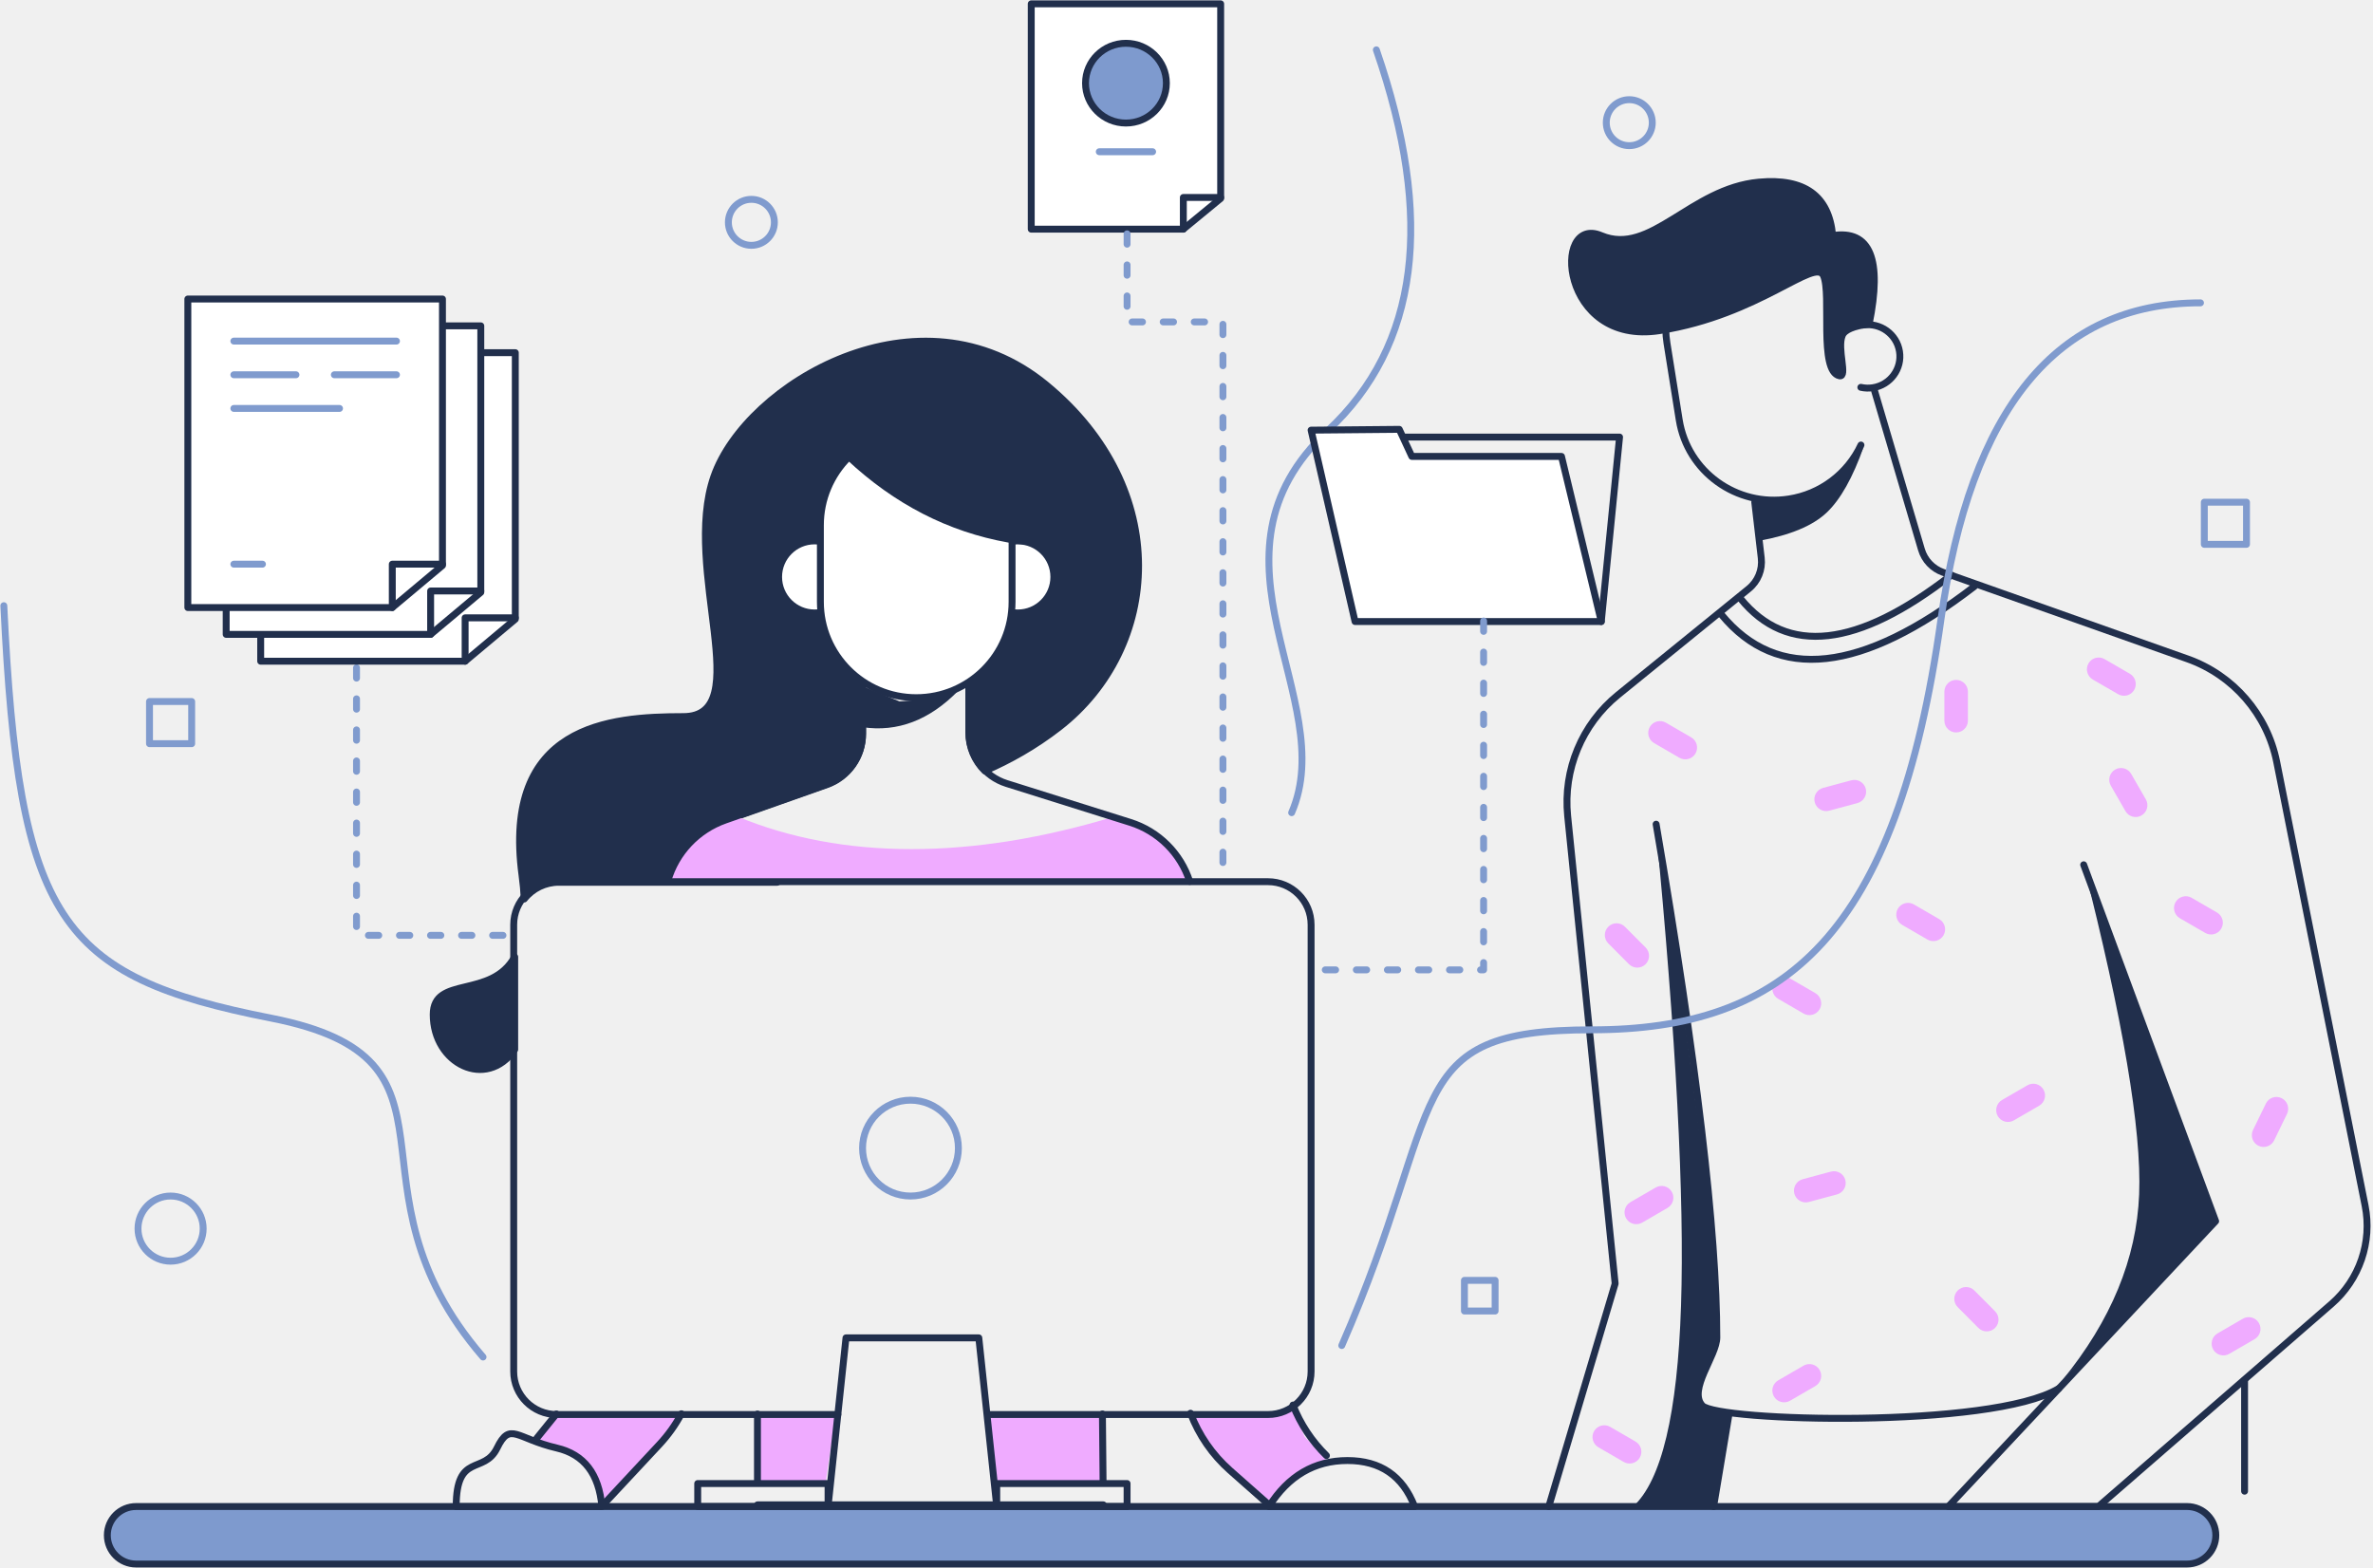
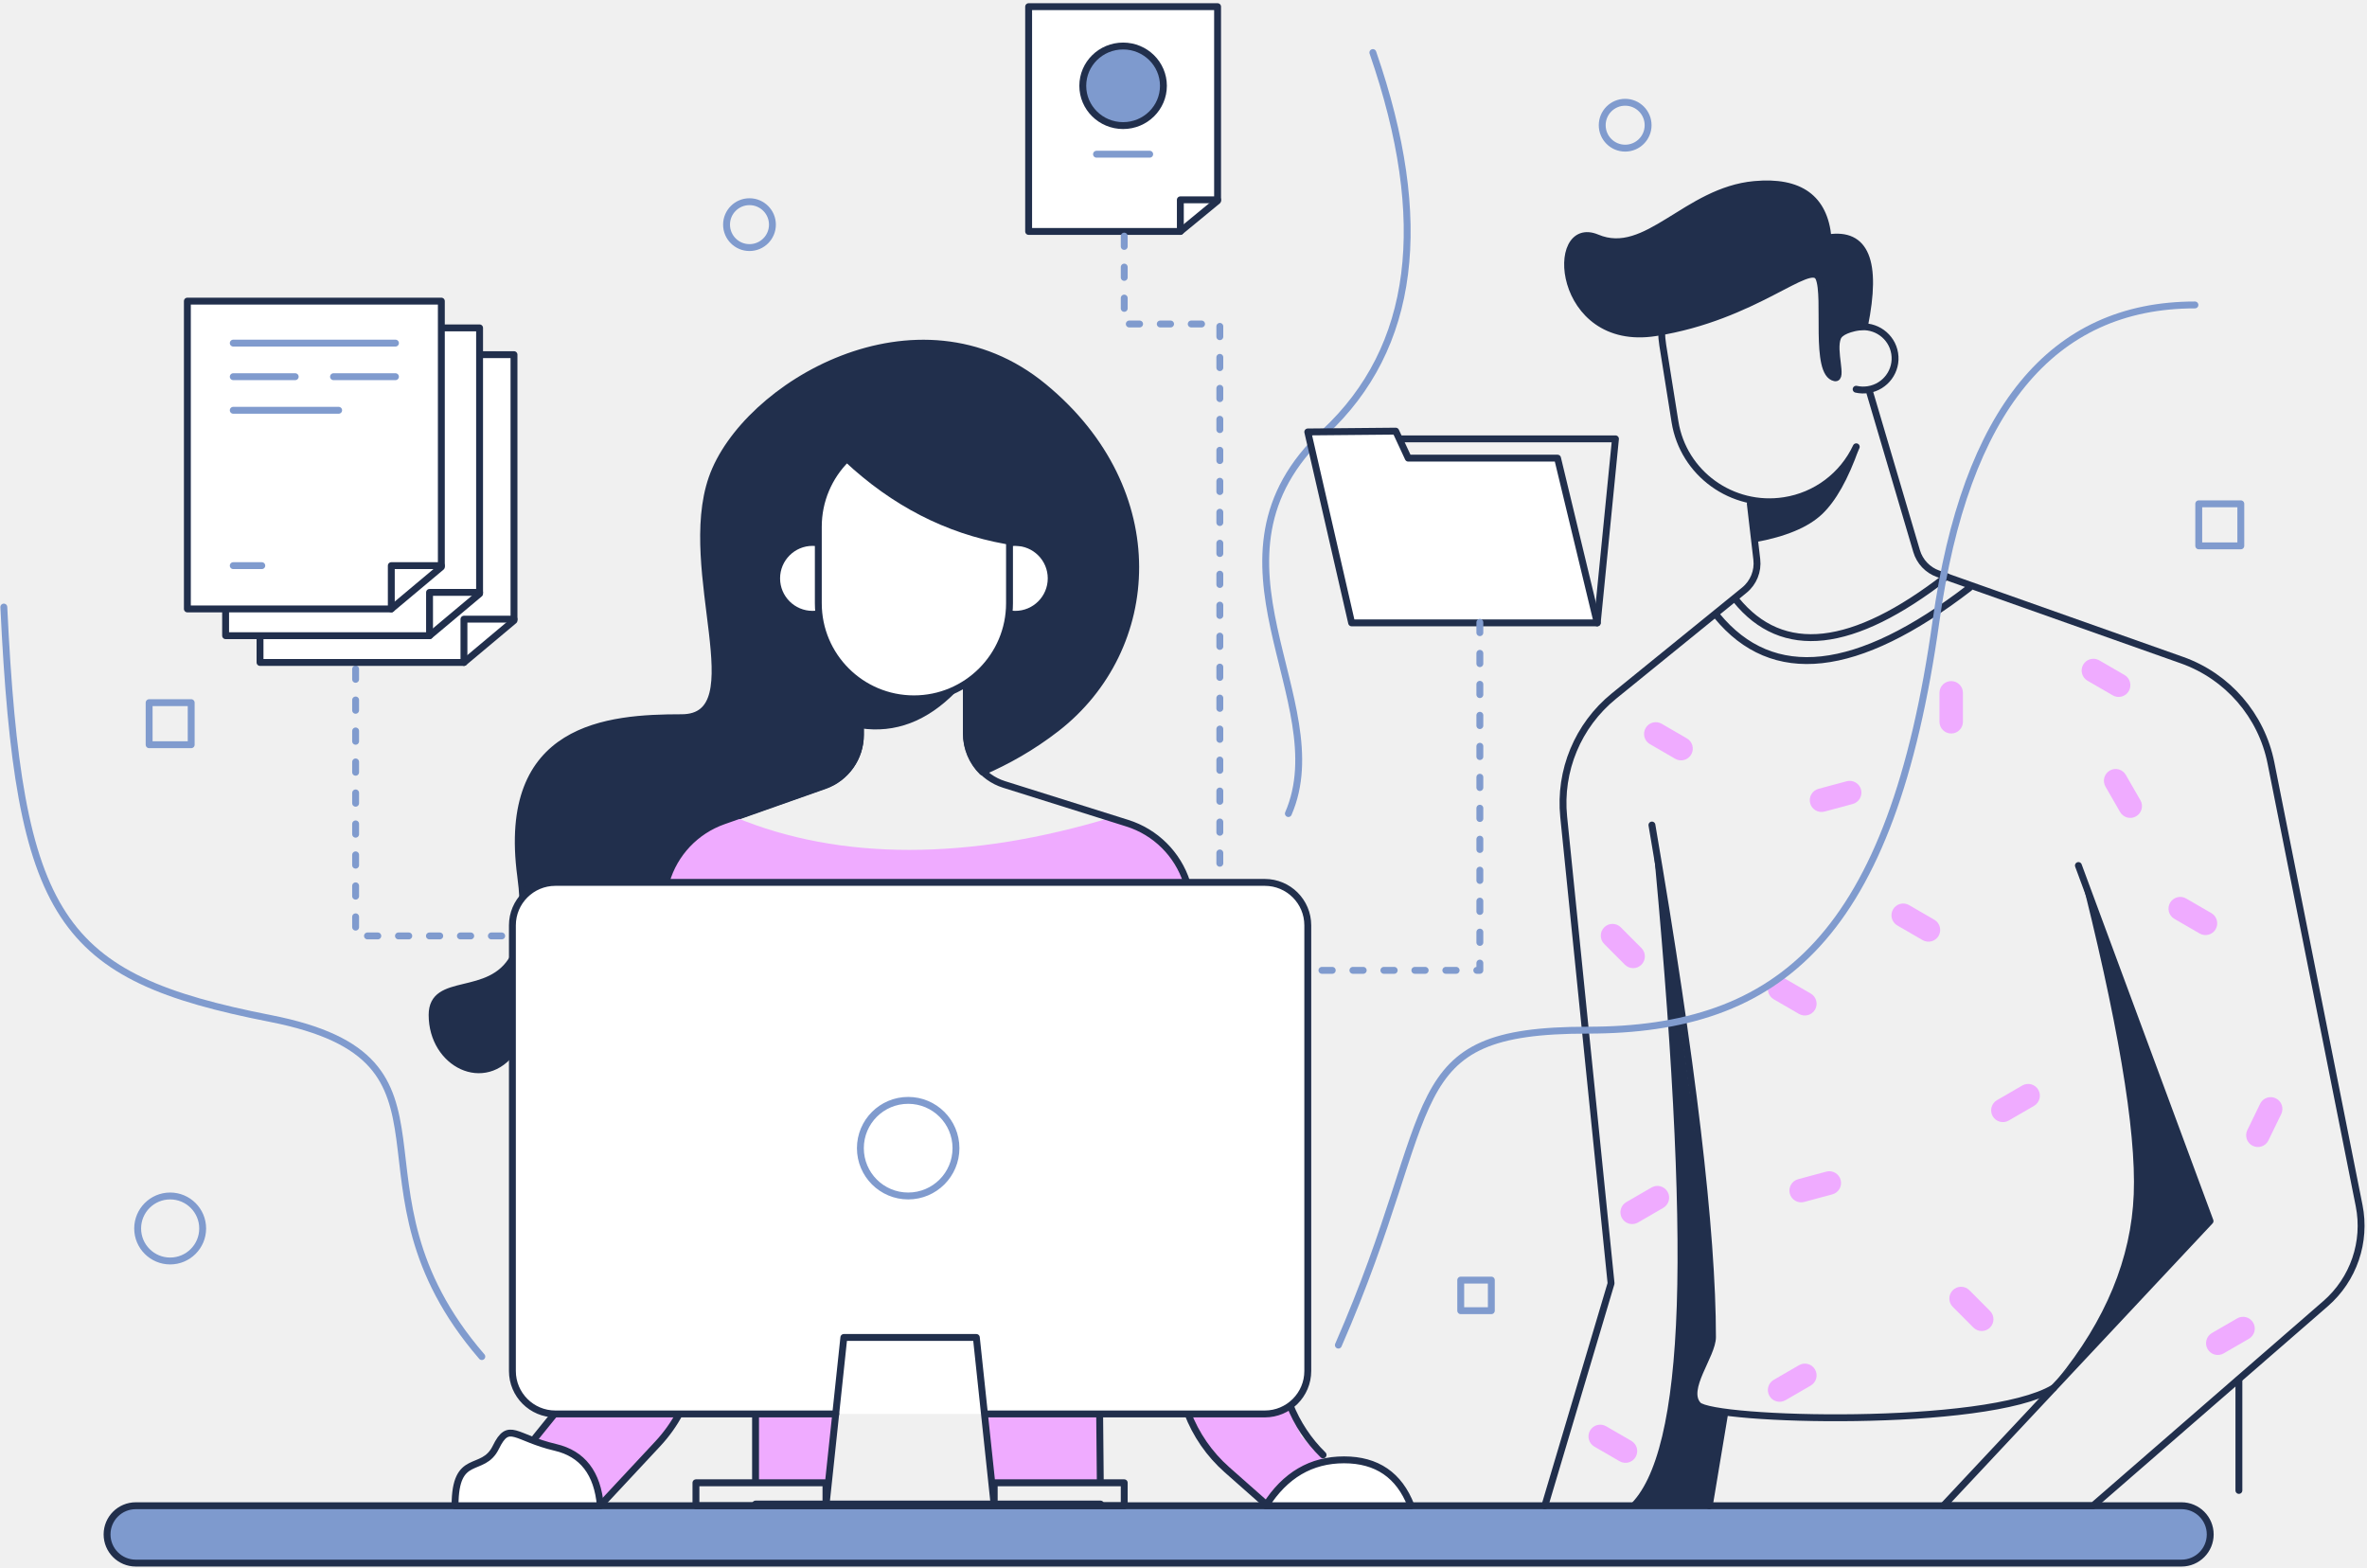
- <svg xmlns="http://www.w3.org/2000/svg" width="619" height="409" viewBox="0 0 619 409">
-   <g transform="translate(1 .258)" fill="none" fill-rule="evenodd">
-     <path d="M201.726 229.894h-56.947a11.5 11.5 0 0 0-9.026 4.361 74.002 74.002 0 0 0-.579-6.154c-5.243-39.276 22.869-41.425 42.076-41.425s-.446-38.506 7.968-62.635c8.413-24.13 53.646-51.113 86.698-23.898 33.052 27.215 30.056 68.588 3.347 89.323-6.347 4.927-12.904 8.588-19.358 11.392a14.036 14.036 0 0 1-4.188-10.006V171.81h-27.735v19.41c0 5.951-3.75 11.256-9.358 13.235l-26.506 9.356a23.85 23.85 0 0 0-14.971 15.877l28.612.03c-.01.06-.022.118-.033.177zm-68.467 43.642C125.871 284.14 112 277.264 112 264.405c0-10.268 15.107-3.983 21.26-15.047v24.178z" stroke="#212F4C" stroke-width="1.8" fill="#212F4C" stroke-linejoin="round" />
+ <svg xmlns="http://www.w3.org/2000/svg" width="619" height="410" viewBox="0 0 619 410">
+   <g transform="translate(1 1)" fill="none" fill-rule="evenodd">
+     <path d="M133.26 249.356v24.18c-7.389 10.605-21.26 3.728-21.26-9.131 0-10.269 15.109-3.982 21.26-15.05zm138.656-149.213c33.052 27.215 30.056 68.588 3.347 89.323-6.347 4.928-12.904 8.588-19.359 11.392a14.04 14.04 0 0 1-4.187-10.006V171.81h-27.735v19.41c0 5.951-3.75 11.256-9.358 13.235l-26.506 9.356a23.85 23.85 0 0 0-14.971 15.877l28.613.03-.034.177h-56.947a11.5 11.5 0 0 0-9.028 4.364 72.926 72.926 0 0 0-.577-6.157c-5.243-39.276 22.869-41.425 42.076-41.425s-.446-38.506 7.968-62.635c8.413-24.13 53.646-51.113 86.698-23.898z" stroke="#212F4C" stroke-width="1.8" fill="#212F4C" stroke-linejoin="round" />
    <rect stroke="#212F4C" stroke-width="1.8" fill="#7E9ACE" stroke-linecap="round" stroke-linejoin="round" x="27" y="392.742" width="550" height="15" rx="7.5" />
    <circle fill="#FFF" cx="264.5" cy="150.242" r="8.5" />
-     <path d="M191.335 212.742c13.699 5.667 28.85 8.5 45.455 8.5 16.604 0 34.246-2.833 52.923-8.5l9.418 3.955 6.597 6.013 3.272 7.032H173l1.64-3.993 2.932-4.985 5.268-4.582 5.026-2.443 3.469-.997zM309 369.026h21.43l5.73-2.284 3.087 7.706 5.753 6.13-9.343 4.353-6.235 6.811h-1.228l-11.648-11.07zM156.443 391.742l11.493-11.025L177 368.742l-32.825.049-5.175 6.397 5.175 2.077 6.06 2.116 4.314 4.843zM196 368.742h21l-2.681 18H196zM287 368.742h-30l1.84 18H287z" fill="#EFABFF" />
+     <path d="M191.335 212.742c13.699 5.667 28.85 8.5 45.455 8.5 16.604 0 34.246-2.833 52.923-8.5l9.418 3.955 6.597 6.013 3.272 7.032H173l1.64-3.993 2.932-4.985 5.268-4.582 5.026-2.443 3.469-.997zM309 369.026h21.43l5.73-2.284 3.087 7.706 5.753 6.13-9.343 4.353-6.235 6.811h-1.228l-11.648-11.07zM156.443 391.742l11.493-11.025L177 368.742l-32.825.049-5.175 6.397 5.175 2.077 6.06 2.116 4.314 4.843zM196 368.742h21l-2 17.804-19 .196zM287 368.742h-30l1.84 18H287z" fill="#EFABFF" />
    <path d="M144.14 368.592l-5.14 6.36m17.324 17.352l14.718-15.786a37.835 37.835 0 0 0 5.698-7.973m19.844.067v17.934m0 5.758h90.221m-.065-5.758l-.169-17.953m22.973-.192a37.838 37.838 0 0 0 10.317 14.925l10.157 8.978M345 379.45a37.837 37.837 0 0 1-8.731-13.181M309.338 229.68a23.827 23.827 0 0 0-15.533-15.42l-32.238-10.134a14.014 14.014 0 0 1-9.812-13.369v-19.016h-27.73v19.382c0 5.943-3.749 11.24-9.355 13.216l-26.5 9.343a23.827 23.827 0 0 0-14.97 15.853" stroke="#212F4C" stroke-width="1.8" stroke-linecap="round" stroke-linejoin="round" />
    <circle fill="#FFF" cx="211.5" cy="150.242" r="8.5" />
    <rect stroke="#212F4C" stroke-width="1.8" fill="#FFF" stroke-linecap="round" stroke-linejoin="round" x="213" y="111.742" width="50" height="70" rx="25" />
-     <path d="M217.559 368.742h-73.317c-6.209 0-11.242-5.029-11.242-11.232V240.974c0-6.203 5.033-11.232 11.242-11.232h185.516c6.209 0 11.242 5.029 11.242 11.232V357.51c0 6.203-5.033 11.232-11.242 11.232h-73" stroke="#212F4C" stroke-width="1.8" stroke-linecap="round" stroke-linejoin="round" />
+     <path d="M217.559 368.742h-73.317c-6.209 0-11.242-5.029-11.242-11.232V240.974c0-6.203 5.033-11.232 11.242-11.232h185.516c6.209 0 11.242 5.029 11.242 11.232V357.51c0 6.203-5.033 11.232-11.242 11.232h-73" stroke="#212F4C" stroke-width="1.8" fill="#FFF" stroke-linecap="round" stroke-linejoin="round" />
    <circle stroke="#809BCE" stroke-width="1.8" stroke-linecap="round" stroke-linejoin="round" cx="236.5" cy="299.242" r="12.5" />
-     <path stroke="#212F4C" stroke-width="1.8" stroke-linecap="round" stroke-linejoin="round" d="M219.675 348.742h34.65l4.675 44h-44zM181 386.742h34v6h-34zM259 386.742h34v6h-34zM156 392.742c-.741-8.517-4.656-13.602-11.745-15.257-10.632-2.483-12.168-7.008-15.593 0-3.424 7.008-10.662 1.068-10.662 15.257h38zM330 392.742c5.067-8 11.895-12 20.484-12 8.589 0 14.428 4 17.516 12h-38z" />
+     <path stroke="#212F4C" stroke-width="1.8" stroke-linecap="round" stroke-linejoin="round" d="M219.675 348.742h34.65l4.675 44h-44zM181 386.742h34v6h-34zM259 386.742h34v6h-34z" />
+     <path d="M156 392.742c-.741-8.517-4.656-13.602-11.745-15.257-10.632-2.483-12.168-7.008-15.593 0-3.424 7.008-10.662 1.068-10.662 15.257h38zM330 392.742c5.067-8 11.895-12 20.484-12 8.589 0 14.428 4 17.516 12h-38z" stroke="#212F4C" stroke-width="1.8" fill="#FFF" stroke-linecap="round" stroke-linejoin="round" />
    <path d="M219.895 119.636c12.409 11.619 26.42 18.826 42.032 21.623 15.612 2.796 14.715-6.54-2.69-28.007l-24.067-8.51-17.17 8.51 1.895 6.384z" fill="#212F4C" />
    <path d="M484.431 115.832a24.965 24.965 0 0 1-18.784 14.075c-13.645 2.144-26.458-7.092-28.62-20.63l-3.196-20.025a24.833 24.833 0 0 1-.31-3.594M484.403 100.783a8.38 8.38 0 0 0 3.15.102c4.548-.715 7.651-4.952 6.93-9.465-.72-4.512-4.99-7.59-9.538-6.876" stroke="#212F4C" stroke-width="1.8" stroke-linecap="round" stroke-linejoin="round" />
    <path d="M486.576 84.268c3.448-16.92.273-24.61-9.522-23.071-.944-10.385-7.362-15.033-19.255-13.944-17.84 1.632-28.219 19.376-41.137 13.935-12.92-5.44-10.764 28.89 15.278 24.798 26.042-4.092 40.565-19.217 42.723-14.31 2.157 4.907-1.3 24.992 4.167 26.105 2.224.452-.698-7.07.734-10.523.61-1.471 2.948-2.468 7.012-2.99z" stroke="#212F4C" stroke-width="1.8" fill="#212F4C" stroke-linejoin="round" />
    <path d="M485.172 116.216c-4.59 7.257-9.813 11.53-15.665 12.819-5.852 1.289-10.12 1.683-12.802 1.181l1.205 10.593c8.08-1.471 13.928-3.912 17.548-7.32 3.619-3.409 6.857-9.166 9.714-17.273z" fill="#212F4C" />
    <path d="M488 101.742l12.216 41.365a9 9 0 0 0 5.628 5.935l63.75 22.572a36 36 0 0 1 23.291 26.903l23.053 115.728a27 27 0 0 1-8.77 25.655l-60.807 52.842h-39.14l69.733-74.44-34.424-92.97M456.726 130.742l1.7 14.556a9 9 0 0 1-3.266 8.03l-34.111 27.7a36 36 0 0 0-13.122 31.584l12.386 121.976L403 392.742" stroke="#212F4C" stroke-width="1.8" stroke-linecap="round" stroke-linejoin="round" />
    <path d="M431 214.742c10.559 61.717 15.838 106.347 15.838 133.89 0 4.814-7.575 13.633-3.787 17.777 3.787 4.144 75.293 6.118 92.949-4.434M453 155.877c12.15 14.952 30.483 12.908 55-6.135M448 160.027c14.58 17.756 36.58 15.328 66-7.285M450 368.742l-4 24M584.5 359.742v29" stroke="#212F4C" stroke-width="1.8" stroke-linecap="round" stroke-linejoin="round" />
    <g fill="#EFABFF">
      <path d="M506.195 187.797v-7.684a3.067 3.067 0 0 1 6.133 0v7.684a3.067 3.067 0 0 1-6.133 0zM554.92 201.62l3.824 6.644a3.079 3.079 0 0 1-1.125 4.2 3.06 3.06 0 0 1-4.187-1.122l-3.823-6.645a3.079 3.079 0 0 1 1.126-4.2 3.06 3.06 0 0 1 4.186 1.122zM462.857 359.818l6.602-3.825a3.065 3.065 0 0 1 4.194 1.123 3.085 3.085 0 0 1-1.127 4.207l-6.602 3.826a3.065 3.065 0 0 1-4.194-1.124 3.085 3.085 0 0 1 1.127-4.207zM521.248 286.68l6.602-3.826a3.065 3.065 0 0 1 4.194 1.124 3.085 3.085 0 0 1-1.128 4.207l-6.602 3.826a3.065 3.065 0 0 1-4.194-1.124 3.085 3.085 0 0 1 1.128-4.207zM586.705 294.52l3.353-6.9a3.06 3.06 0 0 1 4.098-1.41 3.078 3.078 0 0 1 1.414 4.109l-3.352 6.9a3.06 3.06 0 0 1-4.098 1.41 3.078 3.078 0 0 1-1.415-4.11zM424.297 313.347l6.602-3.825a3.065 3.065 0 0 1 4.194 1.123 3.085 3.085 0 0 1-1.127 4.207l-6.602 3.826a3.065 3.065 0 0 1-4.194-1.124 3.085 3.085 0 0 1 1.127-4.207zM472.526 258.806l-6.602-3.826a3.065 3.065 0 0 0-4.194 1.124 3.085 3.085 0 0 0 1.127 4.207l6.602 3.826a3.065 3.065 0 0 0 4.194-1.124 3.085 3.085 0 0 0-1.127-4.207zM554.583 175.504l-6.603-3.825a3.065 3.065 0 0 0-4.194 1.123 3.085 3.085 0 0 0 1.128 4.207l6.602 3.826a3.065 3.065 0 0 0 4.194-1.124 3.085 3.085 0 0 0-1.127-4.207zM425.615 375.781l-6.602-3.825a3.065 3.065 0 0 0-4.194 1.124 3.085 3.085 0 0 0 1.128 4.207l6.602 3.825a3.065 3.065 0 0 0 4.194-1.123 3.085 3.085 0 0 0-1.128-4.208zM440.147 192.086l-6.603-3.826a3.065 3.065 0 0 0-4.194 1.124 3.085 3.085 0 0 0 1.128 4.207l6.602 3.826a3.065 3.065 0 0 0 4.194-1.124 3.085 3.085 0 0 0-1.127-4.207zM577.297 237.774l-6.602-3.826a3.065 3.065 0 0 0-4.194 1.124 3.085 3.085 0 0 0 1.127 4.207l6.602 3.825a3.065 3.065 0 0 0 4.194-1.123 3.085 3.085 0 0 0-1.127-4.207zM504.848 239.504l-6.602-3.825a3.065 3.065 0 0 0-4.194 1.124 3.085 3.085 0 0 0 1.128 4.207l6.602 3.825a3.065 3.065 0 0 0 4.194-1.123 3.085 3.085 0 0 0-1.128-4.208zM470.823 313.3l7.356-1.978a3.083 3.083 0 0 0 2.178-3.771 3.071 3.071 0 0 0-3.765-2.174l-7.356 1.978a3.083 3.083 0 0 0-2.178 3.772 3.071 3.071 0 0 0 3.765 2.174zM476.149 211.22l7.356-1.978a3.083 3.083 0 0 0 2.177-3.772 3.071 3.071 0 0 0-3.765-2.174l-7.356 1.978a3.083 3.083 0 0 0-2.178 3.772 3.071 3.071 0 0 0 3.766 2.174zM577.447 347.578l6.602-3.825a3.065 3.065 0 0 1 4.194 1.124 3.085 3.085 0 0 1-1.128 4.207l-6.602 3.825a3.065 3.065 0 0 1-4.194-1.123 3.085 3.085 0 0 1 1.128-4.208zM422.858 241.492l5.398 5.418a3.083 3.083 0 0 1 0 4.352 3.061 3.061 0 0 1-4.336 0l-5.399-5.418a3.083 3.083 0 0 1 0-4.352 3.061 3.061 0 0 1 4.337 0zM514.014 336.384l5.399 5.418a3.083 3.083 0 0 1 0 4.353 3.061 3.061 0 0 1-4.337 0l-5.399-5.418a3.083 3.083 0 0 1 0-4.353 3.061 3.061 0 0 1 4.337 0z" />
    </g>
-     <path d="M542.335 224.742L577 317.852l-40 41.89c12.67-15.529 19.337-31.683 20-48.462.663-16.78-4.225-45.626-14.665-86.538zM430.846 214.742c10.7 69.311 16.05 114.009 16.05 134.091 0 5.472-7.677 15.665-3.839 17.804 2.56 1.425 4.873 2.138 6.943 2.138l-3.991 23.967H425c7.408-6.752 11.575-24.215 12.5-52.388.925-28.173-1.293-70.044-6.654-125.612zM224 178.742l9.658 3.98 7.472-.576 7.87-2.243c-7.53 7.71-15.863 10.89-25 9.536v-10.697z" fill="#212F4C" />
+     <path d="M542.335 224.742L577 317.852l-40 41.89c12.67-15.529 19.337-31.683 20-48.462.663-16.78-4.225-45.626-14.665-86.538zM430.846 214.742c10.7 69.311 16.05 114.009 16.05 134.091 0 5.472-7.677 15.665-3.839 17.804 2.56 1.425 4.873 2.138 6.943 2.138l-3.991 23.967H425c7.408-6.752 11.575-24.215 12.5-52.388.925-28.173-1.293-70.044-6.654-125.612zM224 178.742l9.634 3 7.496.404 7.87-2.243c-7.53 7.71-15.863 10.89-25 9.536v-10.697z" fill="#212F4C" />
    <path d="M125 353.742c-38.815-44.972 0-77.555-55.312-88.417C14.376 254.463 3.921 239.718 0 157.742" stroke="#809BCE" stroke-width="1.8" stroke-linecap="round" stroke-linejoin="round" />
    <circle stroke="#809BCE" stroke-width="1.8" stroke-linecap="round" stroke-linejoin="round" cx="43.5" cy="320.242" r="8.5" />
    <circle stroke="#809BCE" stroke-width="1.8" stroke-linecap="round" stroke-linejoin="round" cx="195" cy="57.742" r="6" />
    <circle stroke="#809BCE" stroke-width="1.8" stroke-linecap="round" stroke-linejoin="round" cx="424" cy="31.742" r="6" />
    <path stroke="#809BCE" stroke-width="1.8" stroke-linecap="round" stroke-linejoin="round" d="M381 333.742h8v8h-8zM574 130.742h11v11h-11zM38 182.742h11v11H38zM349 350.742c27.659-63.244 14.891-82.358 65.185-82.358 50.294 0 79.581-24.416 91.112-107.029 7.688-55.075 30.255-82.613 67.703-82.613M335.927 211.742c12.813-29.571-26.057-66.591 9.472-99.71 23.685-22.078 27.893-55.175 12.621-99.29" />
    <path d="M92 157.742v86h41" stroke="#809BCE" stroke-width="1.8" stroke-linecap="round" stroke-linejoin="round" stroke-dasharray="2.7,5.4" />
    <g stroke="#212F4C" stroke-linecap="round" stroke-linejoin="round" stroke-width="1.8">
      <path fill="#FFF" d="M67 91.742h66.417v69.517l-13.087 10.97H67z" />
      <path d="M120.33 172.23v-11.317h13.087" />
    </g>
    <g stroke="#212F4C" stroke-linecap="round" stroke-linejoin="round" stroke-width="1.8">
      <path fill="#FFF" d="M58 84.742h66.417v69.517l-13.087 10.97H58z" />
      <path d="M111.33 165.23v-11.317h13.087" />
    </g>
    <g stroke-linecap="round" stroke-linejoin="round" stroke-width="1.8">
      <g stroke="#212F4C">
        <path fill="#FFF" d="M48 77.742h66.417v69.517l-13.087 10.97H48z" />
        <path d="M101.33 158.23v-11.317h13.087" />
      </g>
-       <path d="M59.999 88.721h42.42M59.999 146.913h7.463M59.999 97.504h16.202M86.216 97.504h16.202M59.999 106.287h27.563" stroke="#809BCE" />
+       <path stroke="#809BCE" d="M59.999 88.721h42.419M59.999 146.913h7.463M59.999 97.504h16.202M86.216 97.504h16.202M59.999 106.287h27.563" />
    </g>
    <g transform="translate(268 .742)" stroke-linecap="round" stroke-linejoin="round" stroke-width="1.8">
      <path stroke="#212F4C" fill="#FFF" d="M0 0h49.412v50.767l-9.737 8.011H0z" />
-       <path d="M17.75 38.582h13.911" stroke="#809BCE" />
+       <path stroke="#809BCE" d="M17.75 38.582h13.911" />
      <ellipse stroke="#212F4C" fill="#7E9ACE" cx="24.706" cy="20.695" rx="10.545" ry="10.404" />
      <path stroke="#212F4C" d="M39.675 58.778v-8.264h9.737" />
    </g>
    <g stroke="#212F4C" stroke-linecap="round" stroke-linejoin="round" stroke-width="1.8">
      <path d="M416.697 161.878l4.767-48.122h-56.72" />
      <path fill="#FFF" d="M352.467 161.878h64.23l-10.381-43.074h-39.037l-3.282-7.062-22.997.21z" />
    </g>
    <path d="M386 161.742v91h-45M293 60.742v22.979h25v146.021" stroke="#809BCE" stroke-width="1.8" stroke-linecap="round" stroke-linejoin="round" stroke-dasharray="2.7,5.4" />
  </g>
</svg>
